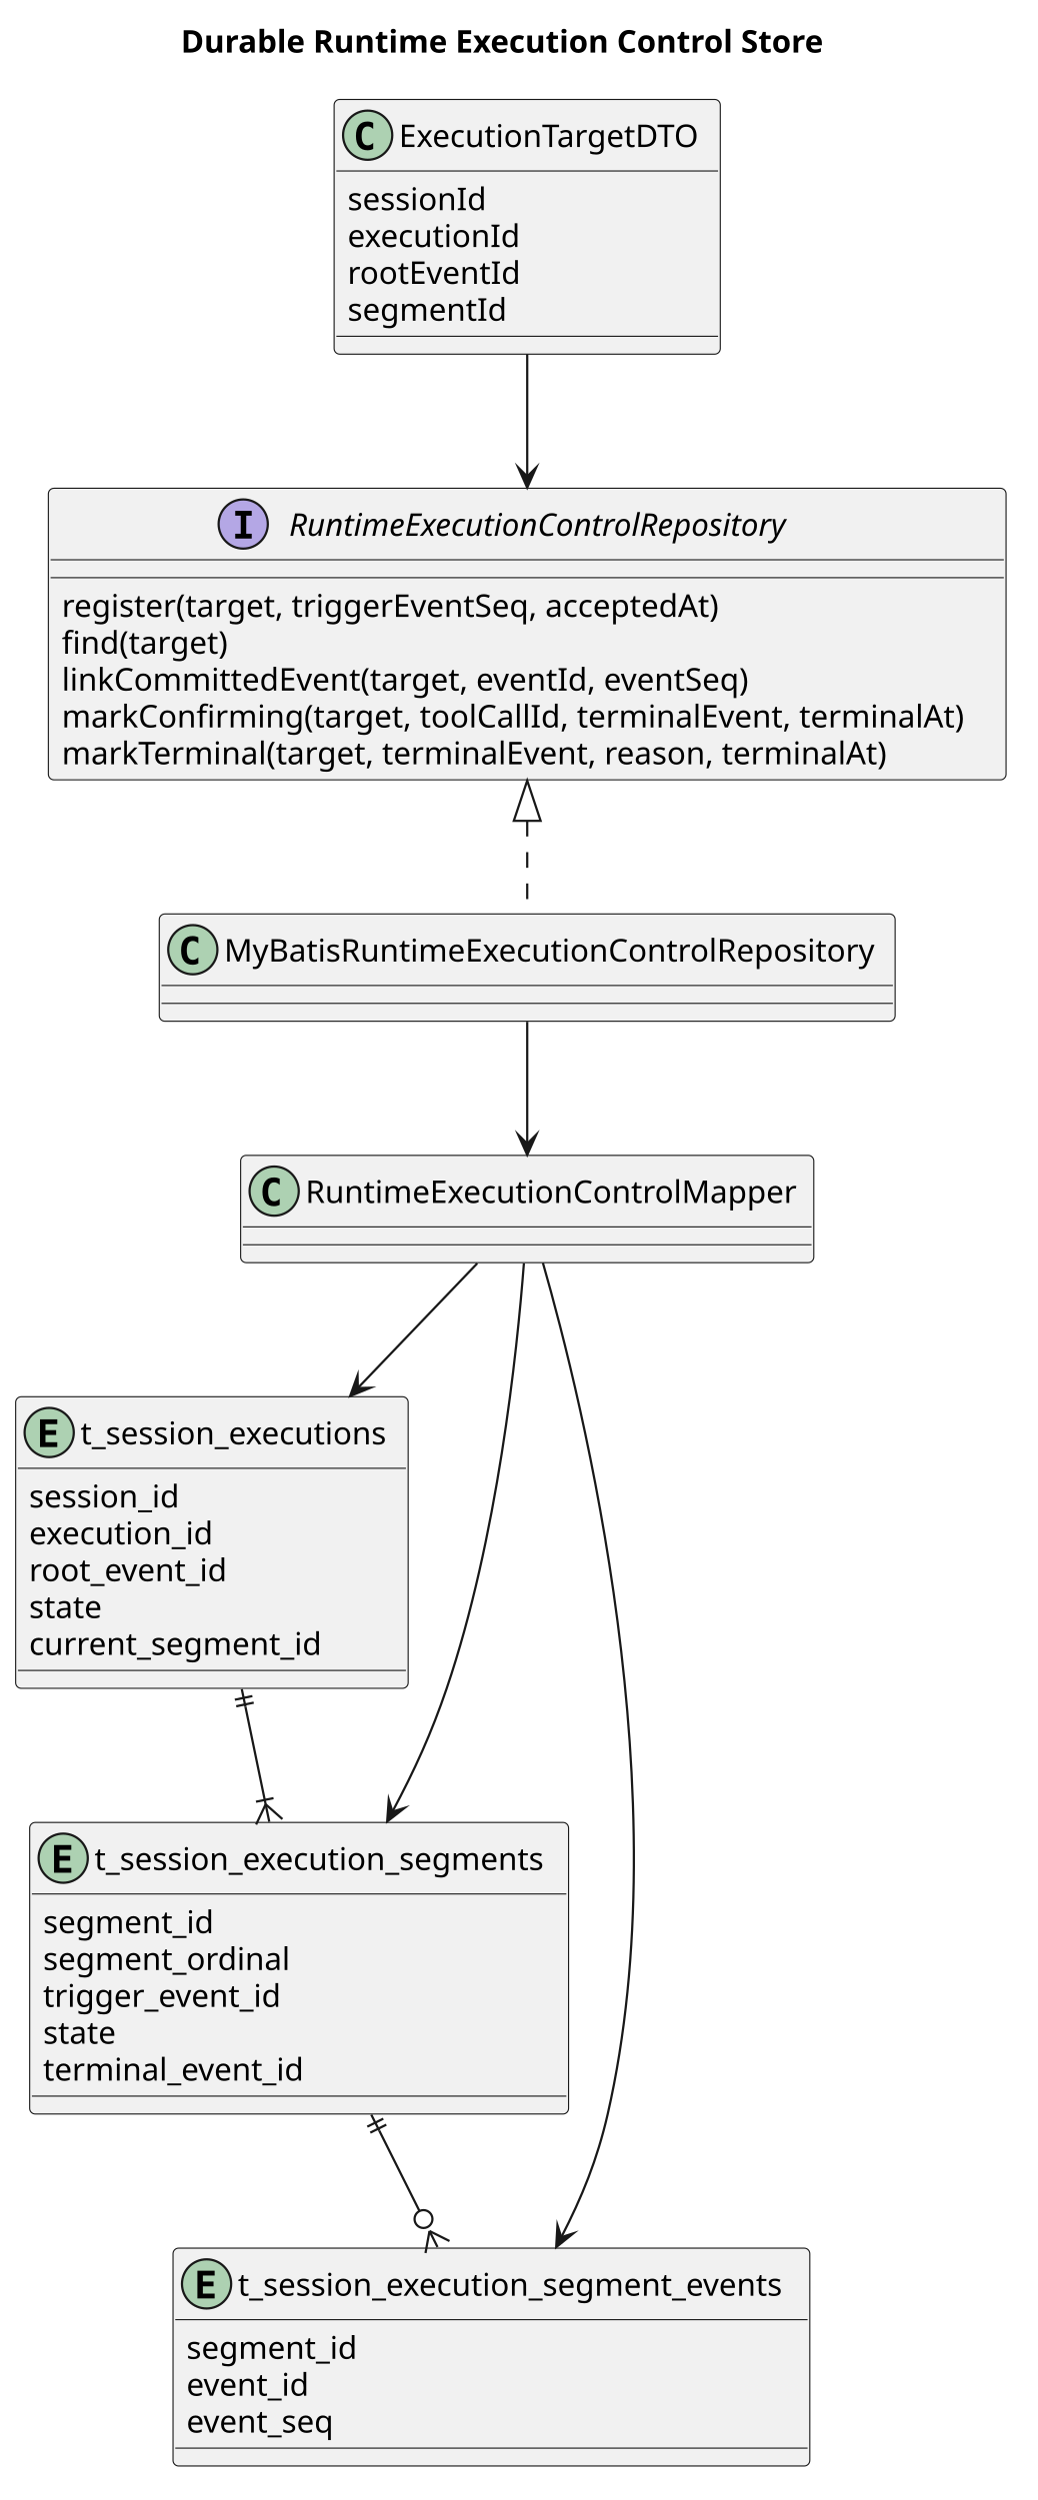
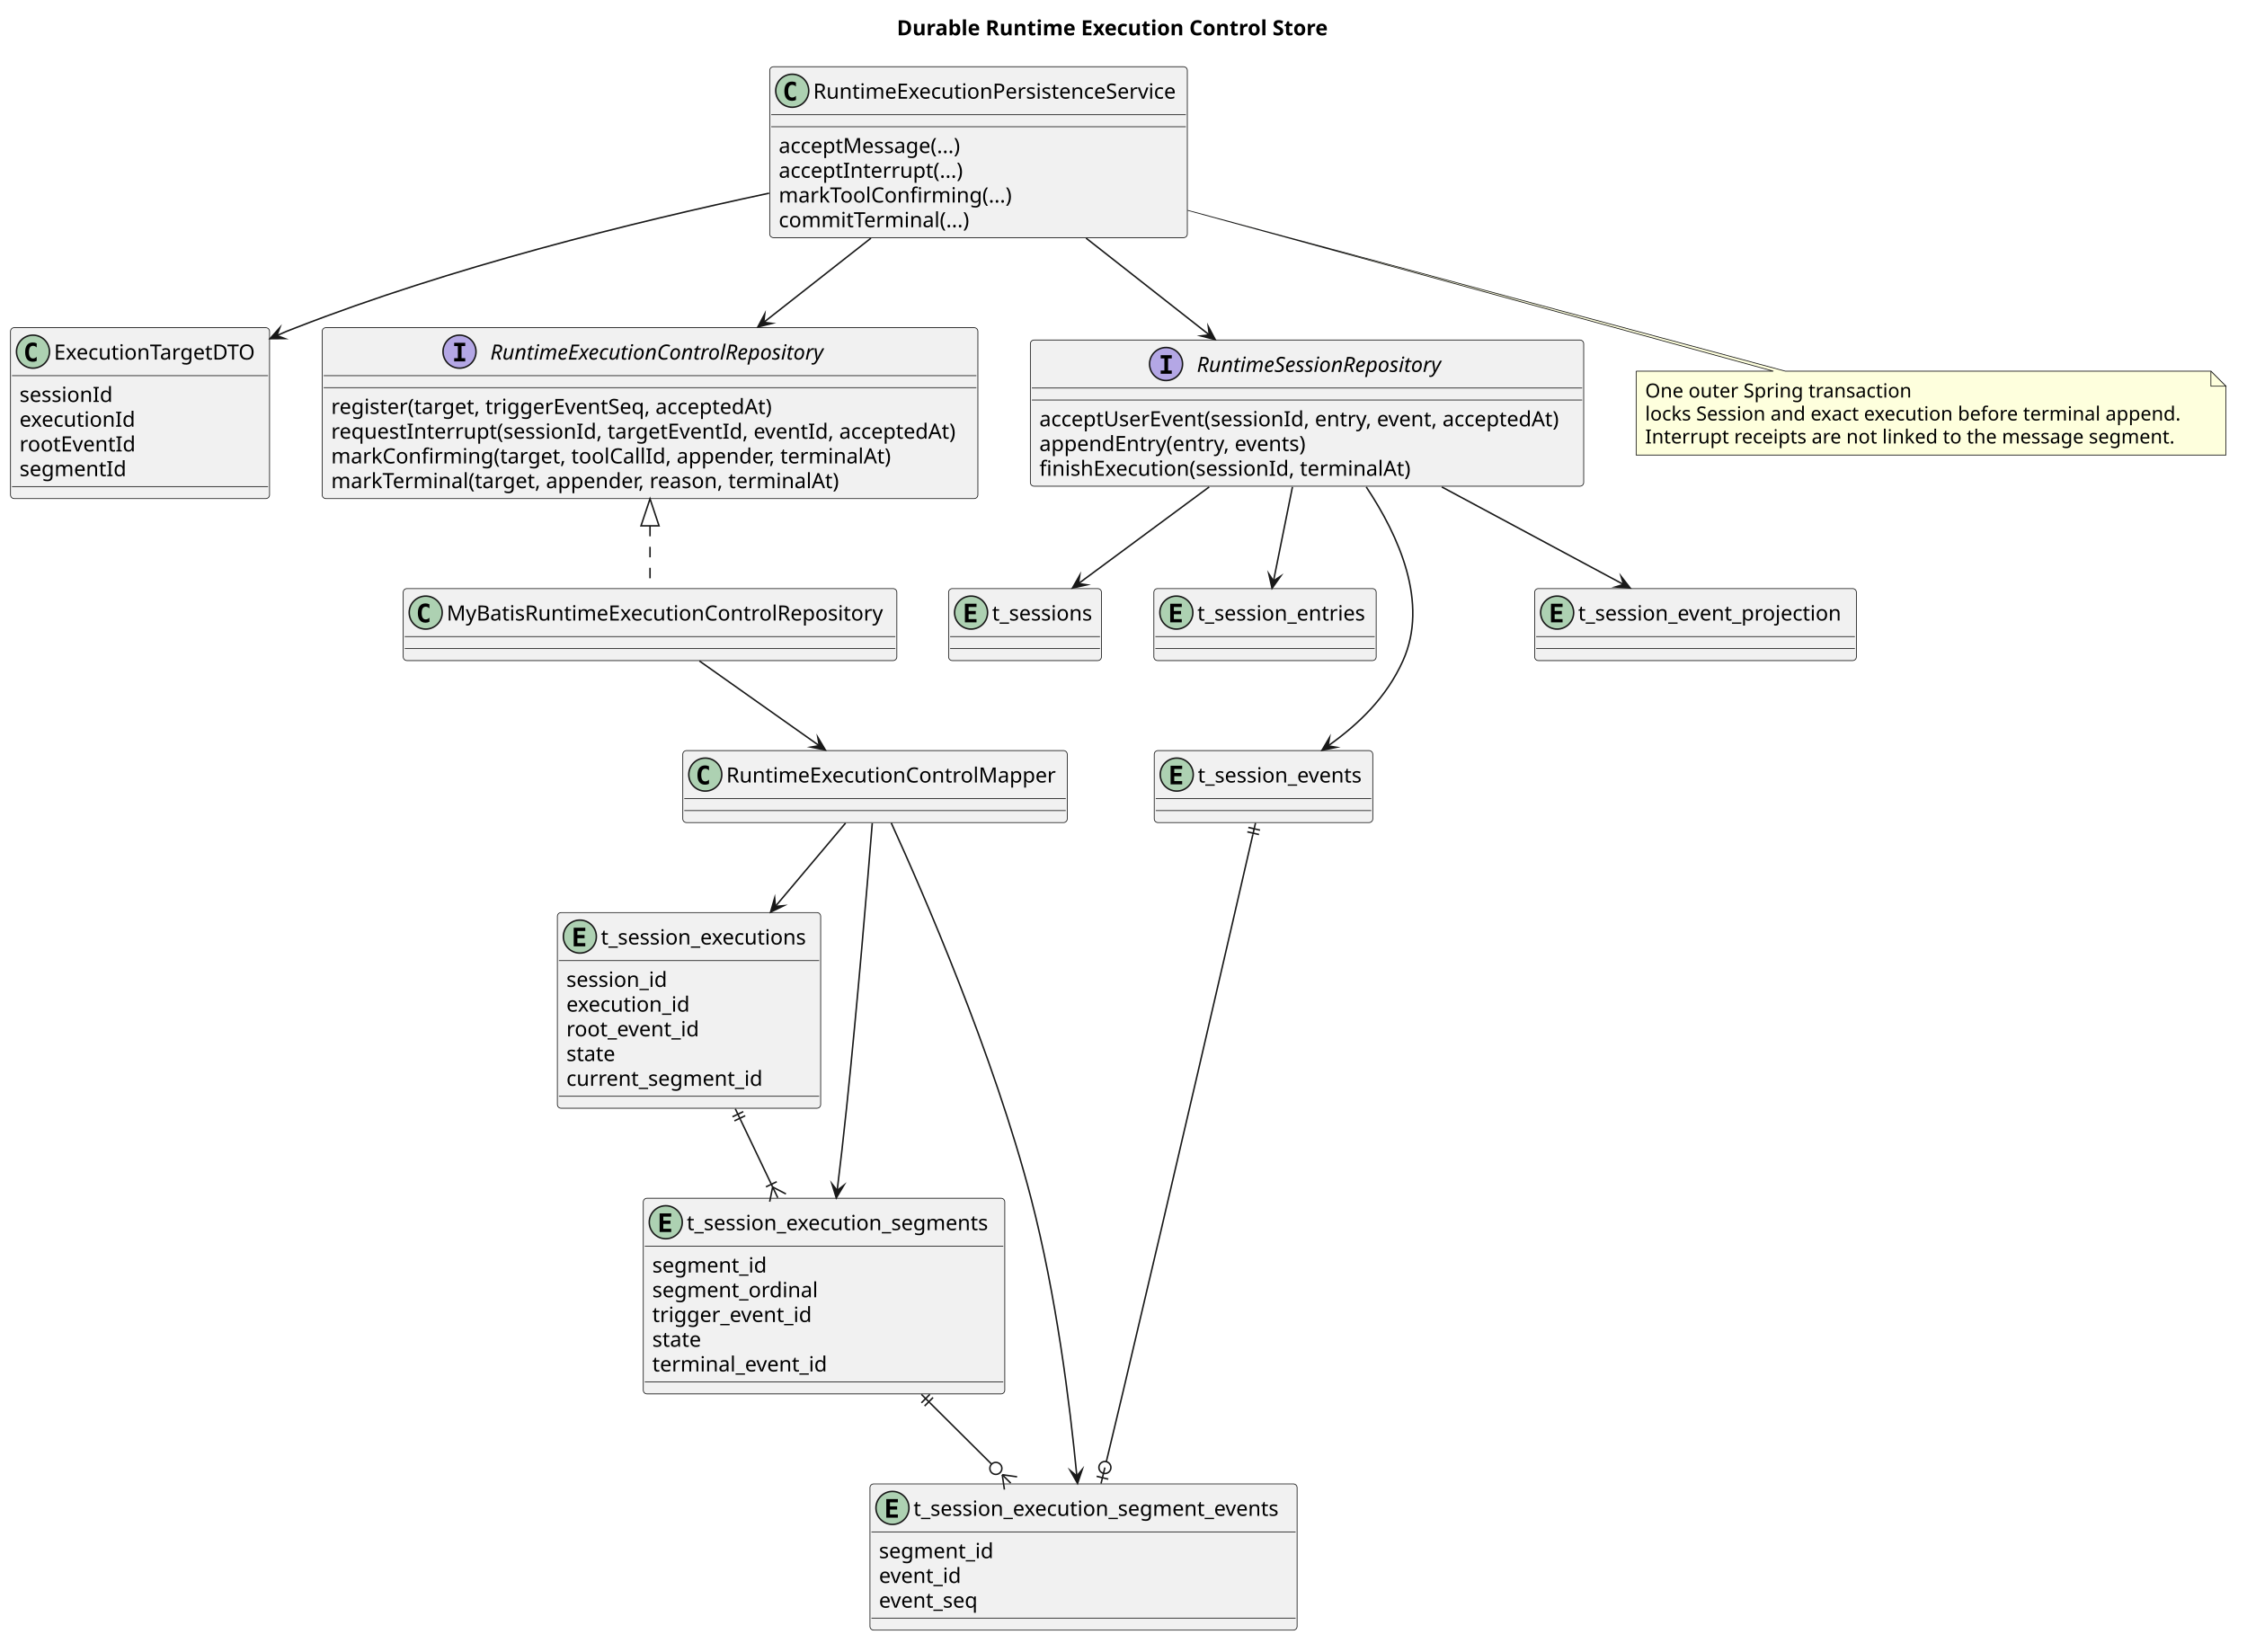
- <svg xmlns="http://www.w3.org/2000/svg" contentStyleType="text/css" data-diagram-type="CLASS" height="1118px" preserveAspectRatio="none" style="width:464px;height:1118px;background:#FFFFFF;" version="1.1" viewBox="0 0 464 1118" width="464px" zoomAndPan="magnify">
+ <svg xmlns="http://www.w3.org/2000/svg" contentStyleType="text/css" data-diagram-type="CLASS" height="1101px" preserveAspectRatio="none" style="width:1498px;height:1101px;background:#FFFFFF;" version="1.1" viewBox="0 0 1498 1101" width="1498px" zoomAndPan="magnify">
  <defs />
  <g>
    <g class="title" data-source-line="1">
-       <text fill="#000000" font-family="sans-serif" font-size="14" font-weight="700" lengthAdjust="spacing" textLength="296.147" x="80.882" y="23.535">Durable Runtime Execution Control Store</text>
-     </g>
-     <g class="entity" data-qualified-name="ExecutionTargetDTO" data-source-line="16" id="ent0001">
-       <rect fill="#F1F1F1" height="113.953" rx="2.5" ry="2.5" style="stroke:#181818;stroke-width:0.5;" width="172.697" x="149.42" y="44.488" />
-       <ellipse cx="164.42" cy="60.488" fill="#ADD1B2" rx="11" ry="11" style="stroke:#181818;stroke-width:1;" />
-       <path d="M166.893,66.631 Q166.312,66.93 165.673,67.08 Q165.034,67.229 164.328,67.229 Q161.821,67.229 160.501,65.577 Q159.182,63.925 159.182,60.804 Q159.182,57.675 160.501,56.023 Q161.821,54.371 164.328,54.371 Q165.034,54.371 165.681,54.52 Q166.329,54.67 166.893,54.969 L166.893,57.691 Q166.262,57.11 165.669,56.841 Q165.075,56.571 164.444,56.571 Q163.1,56.571 162.415,57.638 Q161.73,58.704 161.73,60.804 Q161.73,62.896 162.415,63.963 Q163.1,65.029 164.444,65.029 Q165.075,65.029 165.669,64.76 Q166.262,64.49 166.893,63.909 Z " fill="#000000" />
-       <text fill="#000000" font-family="sans-serif" font-size="14" lengthAdjust="spacing" textLength="140.697" x="178.42" y="65.779">ExecutionTargetDTO</text>
-       <line style="stroke:#181818;stroke-width:0.5;" x1="150.42" x2="321.117" y1="76.488" y2="76.488" />
-       <text fill="#000000" font-family="sans-serif" font-size="14" lengthAdjust="spacing" textLength="63.39" x="155.42" y="94.023">sessionId</text>
-       <text fill="#000000" font-family="sans-serif" font-size="14" lengthAdjust="spacing" textLength="79.461" x="155.42" y="110.512">executionId</text>
-       <text fill="#000000" font-family="sans-serif" font-size="14" lengthAdjust="spacing" textLength="77.567" x="155.42" y="127">rootEventId</text>
-       <text fill="#000000" font-family="sans-serif" font-size="14" lengthAdjust="spacing" textLength="71.306" x="155.42" y="143.488">segmentId</text>
-       <line style="stroke:#181818;stroke-width:0.5;" x1="150.42" x2="321.117" y1="150.441" y2="150.441" />
-     </g>
-     <g class="entity" data-qualified-name="RuntimeExecutionControlRepository" data-source-line="23" id="ent0002">
-       <rect fill="#F1F1F1" height="130.441" rx="2.5" ry="2.5" style="stroke:#181818;stroke-width:0.5;" width="428.281" x="21.63" y="218.438" />
-       <ellipse cx="108.771" cy="234.438" fill="#B4A7E5" rx="11" ry="11" style="stroke:#181818;stroke-width:1;" />
-       <path d="M105.199,230.703 L105.199,228.545 L112.578,228.545 L112.578,230.703 L110.113,230.703 L110.113,238.78 L112.578,238.78 L112.578,240.938 L105.199,240.938 L105.199,238.78 L107.664,238.78 L107.664,230.703 Z " fill="#000000" />
-       <text fill="#000000" font-family="sans-serif" font-size="14" font-style="italic" lengthAdjust="spacing" textLength="245.499" x="129.271" y="239.729">RuntimeExecutionControlRepository</text>
-       <line style="stroke:#181818;stroke-width:0.5;" x1="22.63" x2="448.911" y1="250.438" y2="250.438" />
-       <line style="stroke:#181818;stroke-width:0.5;" x1="22.63" x2="448.911" y1="258.438" y2="258.438" />
-       <text fill="#000000" font-family="sans-serif" font-size="14" lengthAdjust="spacing" textLength="301.629" x="27.63" y="275.973">register(target, triggerEventSeq, acceptedAt)</text>
-       <text fill="#000000" font-family="sans-serif" font-size="14" lengthAdjust="spacing" textLength="76.262" x="27.63" y="292.462">find(target)</text>
-       <text fill="#000000" font-family="sans-serif" font-size="14" lengthAdjust="spacing" textLength="314.904" x="27.63" y="308.95">linkCommittedEvent(target, eventId, eventSeq)</text>
-       <text fill="#000000" font-family="sans-serif" font-size="14" lengthAdjust="spacing" textLength="416.281" x="27.63" y="325.438">markConfirming(target, toolCallId, terminalEvent, terminalAt)</text>
-       <text fill="#000000" font-family="sans-serif" font-size="14" lengthAdjust="spacing" textLength="380.659" x="27.63" y="341.927">markTerminal(target, terminalEvent, reason, terminalAt)</text>
-     </g>
-     <g class="entity" data-qualified-name="MyBatisRuntimeExecutionControlRepository" data-source-line="31" id="ent0003">
-       <rect fill="#F1F1F1" height="48" rx="2.5" ry="2.5" style="stroke:#181818;stroke-width:0.5;" width="329.076" x="71.23" y="408.878" />
-       <ellipse cx="86.23" cy="424.878" fill="#ADD1B2" rx="11" ry="11" style="stroke:#181818;stroke-width:1;" />
-       <path d="M88.703,431.021 Q88.122,431.32 87.483,431.47 Q86.844,431.619 86.138,431.619 Q83.631,431.619 82.311,429.967 Q80.992,428.315 80.992,425.194 Q80.992,422.065 82.311,420.413 Q83.631,418.761 86.138,418.761 Q86.844,418.761 87.491,418.911 Q88.139,419.06 88.703,419.359 L88.703,422.081 Q88.072,421.5 87.479,421.231 Q86.885,420.961 86.254,420.961 Q84.91,420.961 84.225,422.027 Q83.54,423.094 83.54,425.194 Q83.54,427.286 84.225,428.353 Q84.91,429.419 86.254,429.419 Q86.885,429.419 87.479,429.149 Q88.072,428.88 88.703,428.299 Z " fill="#000000" />
-       <text fill="#000000" font-family="sans-serif" font-size="14" lengthAdjust="spacing" textLength="297.076" x="100.23" y="430.169">MyBatisRuntimeExecutionControlRepository</text>
-       <line style="stroke:#181818;stroke-width:0.5;" x1="72.23" x2="399.306" y1="440.878" y2="440.878" />
-       <line style="stroke:#181818;stroke-width:0.5;" x1="72.23" x2="399.306" y1="448.878" y2="448.878" />
-     </g>
-     <g class="entity" data-qualified-name="RuntimeExecutionControlMapper" data-source-line="32" id="ent0004">
-       <rect fill="#F1F1F1" height="48" rx="2.5" ry="2.5" style="stroke:#181818;stroke-width:0.5;" width="256.315" x="107.61" y="516.878" />
-       <ellipse cx="122.61" cy="532.878" fill="#ADD1B2" rx="11" ry="11" style="stroke:#181818;stroke-width:1;" />
-       <path d="M125.083,539.021 Q124.502,539.32 123.863,539.47 Q123.224,539.619 122.518,539.619 Q120.011,539.619 118.692,537.967 Q117.372,536.315 117.372,533.194 Q117.372,530.065 118.692,528.413 Q120.011,526.761 122.518,526.761 Q123.224,526.761 123.871,526.91 Q124.519,527.06 125.083,527.359 L125.083,530.081 Q124.452,529.5 123.859,529.231 Q123.265,528.961 122.634,528.961 Q121.29,528.961 120.605,530.028 Q119.92,531.094 119.92,533.194 Q119.92,535.286 120.605,536.353 Q121.29,537.419 122.634,537.419 Q123.265,537.419 123.859,537.149 Q124.452,536.88 125.083,536.299 Z " fill="#000000" />
-       <text fill="#000000" font-family="sans-serif" font-size="14" lengthAdjust="spacing" textLength="224.315" x="136.61" y="538.169">RuntimeExecutionControlMapper</text>
-       <line style="stroke:#181818;stroke-width:0.5;" x1="108.61" x2="362.925" y1="548.878" y2="548.878" />
-       <line style="stroke:#181818;stroke-width:0.5;" x1="108.61" x2="362.925" y1="556.878" y2="556.878" />
-     </g>
-     <g class="entity" data-qualified-name="t_session_executions" data-source-line="34" id="ent0005">
-       <rect fill="#F1F1F1" height="130.441" rx="2.5" ry="2.5" style="stroke:#181818;stroke-width:0.5;" width="175.534" x="7" y="624.878" />
-       <ellipse cx="22" cy="640.878" fill="#ADD1B2" rx="11" ry="11" style="stroke:#181818;stroke-width:1;" />
-       <path d="M25.614,647.378 L17.895,647.378 L17.895,634.985 L25.614,634.985 L25.614,637.143 L20.343,637.143 L20.343,639.816 L25.116,639.816 L25.116,641.975 L20.343,641.975 L20.343,645.22 L25.614,645.22 Z " fill="#000000" />
-       <text fill="#000000" font-family="sans-serif" font-size="14" lengthAdjust="spacing" textLength="143.534" x="36" y="646.169">t_session_executions</text>
-       <line style="stroke:#181818;stroke-width:0.5;" x1="8" x2="181.534" y1="656.878" y2="656.878" />
-       <text fill="#000000" font-family="sans-serif" font-size="14" lengthAdjust="spacing" textLength="70.403" x="13" y="674.413">session_id</text>
-       <text fill="#000000" font-family="sans-serif" font-size="14" lengthAdjust="spacing" textLength="86.475" x="13" y="690.902">execution_id</text>
-       <text fill="#000000" font-family="sans-serif" font-size="14" lengthAdjust="spacing" textLength="91.793" x="13" y="707.39">root_event_id</text>
-       <text fill="#000000" font-family="sans-serif" font-size="14" lengthAdjust="spacing" textLength="33.141" x="13" y="723.878">state</text>
-       <text fill="#000000" font-family="sans-serif" font-size="14" lengthAdjust="spacing" textLength="134.36" x="13" y="740.367">current_segment_id</text>
-       <line style="stroke:#181818;stroke-width:0.5;" x1="8" x2="181.534" y1="747.32" y2="747.32" />
-     </g>
-     <g class="entity" data-qualified-name="t_session_execution_segments" data-source-line="42" id="ent0006">
-       <rect fill="#F1F1F1" height="130.441" rx="2.5" ry="2.5" style="stroke:#181818;stroke-width:0.5;" width="240.995" x="13.27" y="815.318" />
-       <ellipse cx="28.27" cy="831.318" fill="#ADD1B2" rx="11" ry="11" style="stroke:#181818;stroke-width:1;" />
-       <path d="M31.884,837.818 L24.165,837.818 L24.165,825.425 L31.884,825.425 L31.884,827.583 L26.613,827.583 L26.613,830.256 L31.386,830.256 L31.386,832.414 L26.613,832.414 L26.613,835.66 L31.884,835.66 Z " fill="#000000" />
-       <text fill="#000000" font-family="sans-serif" font-size="14" lengthAdjust="spacing" textLength="208.995" x="42.27" y="836.609">t_session_execution_segments</text>
-       <line style="stroke:#181818;stroke-width:0.5;" x1="14.27" x2="253.265" y1="847.318" y2="847.318" />
-       <text fill="#000000" font-family="sans-serif" font-size="14" lengthAdjust="spacing" textLength="78.319" x="19.27" y="864.853">segment_id</text>
-       <text fill="#000000" font-family="sans-serif" font-size="14" lengthAdjust="spacing" textLength="113.114" x="19.27" y="881.342">segment_ordinal</text>
-       <text fill="#000000" font-family="sans-serif" font-size="14" lengthAdjust="spacing" textLength="109.628" x="19.27" y="897.83">trigger_event_id</text>
-       <text fill="#000000" font-family="sans-serif" font-size="14" lengthAdjust="spacing" textLength="33.141" x="19.27" y="914.318">state</text>
-       <text fill="#000000" font-family="sans-serif" font-size="14" lengthAdjust="spacing" textLength="119.978" x="19.27" y="930.807">terminal_event_id</text>
-       <line style="stroke:#181818;stroke-width:0.5;" x1="14.27" x2="253.265" y1="937.76" y2="937.76" />
-     </g>
-     <g class="entity" data-qualified-name="t_session_execution_segment_events" data-source-line="50" id="ent0007">
-       <rect fill="#F1F1F1" height="97.465" rx="2.5" ry="2.5" style="stroke:#181818;stroke-width:0.5;" width="284.766" x="77.38" y="1005.768" />
-       <ellipse cx="92.38" cy="1021.768" fill="#ADD1B2" rx="11" ry="11" style="stroke:#181818;stroke-width:1;" />
-       <path d="M95.994,1028.268 L88.275,1028.268 L88.275,1015.875 L95.994,1015.875 L95.994,1018.033 L90.723,1018.033 L90.723,1020.706 L95.496,1020.706 L95.496,1022.865 L90.723,1022.865 L90.723,1026.11 L95.994,1026.11 Z " fill="#000000" />
-       <text fill="#000000" font-family="sans-serif" font-size="14" lengthAdjust="spacing" textLength="252.766" x="106.38" y="1027.059">t_session_execution_segment_events</text>
-       <line style="stroke:#181818;stroke-width:0.5;" x1="78.38" x2="361.146" y1="1037.768" y2="1037.768" />
-       <text fill="#000000" font-family="sans-serif" font-size="14" lengthAdjust="spacing" textLength="78.319" x="83.38" y="1055.303">segment_id</text>
-       <text fill="#000000" font-family="sans-serif" font-size="14" lengthAdjust="spacing" textLength="56.629" x="83.38" y="1071.792">event_id</text>
-       <text fill="#000000" font-family="sans-serif" font-size="14" lengthAdjust="spacing" textLength="67.519" x="83.38" y="1088.28">event_seq</text>
-       <line style="stroke:#181818;stroke-width:0.5;" x1="78.38" x2="361.146" y1="1095.233" y2="1095.233" />
-     </g>
-     <g class="link" data-entity-1="ent0001" data-entity-2="ent0002" data-link-type="dependency" data-source-line="56" id="lnk8">
-       <path codeLine="56" d="M235.77,158.488 C235.77,177.398 235.77,193.648 235.77,213.158" fill="none" id="ExecutionTargetDTO-to-RuntimeExecutionControlRepository" style="stroke:#181818;stroke-width:1;" />
-       <polygon fill="#181818" points="235.77,218.158,239.77,209.158,235.77,213.158,231.77,209.158,235.77,218.158" style="stroke:#181818;stroke-width:1;stroke-linejoin:miter;stroke-miterlimit:10;" />
-     </g>
-     <g class="link" data-entity-1="ent0002" data-entity-2="ent0003" data-link-type="extension" data-source-line="57" id="lnk9">
-       <path codeLine="57" d="M235.77,367.228 C235.77,388.398 235.77,392.578 235.77,408.628" fill="none" id="RuntimeExecutionControlRepository-backto-MyBatisRuntimeExecutionControlRepository" style="stroke:#181818;stroke-width:1;stroke-dasharray:7,7;" />
-       <polygon fill="none" points="235.77,349.228,229.77,367.228,241.77,367.228,235.77,349.228" style="stroke:#181818;stroke-width:1;stroke-linejoin:miter;stroke-miterlimit:10;" />
-     </g>
-     <g class="link" data-entity-1="ent0003" data-entity-2="ent0004" data-link-type="dependency" data-source-line="58" id="lnk10">
-       <path codeLine="58" d="M235.77,457.138 C235.77,474.818 235.77,494.008 235.77,511.668" fill="none" id="MyBatisRuntimeExecutionControlRepository-to-RuntimeExecutionControlMapper" style="stroke:#181818;stroke-width:1;" />
-       <polygon fill="#181818" points="235.77,516.668,239.77,507.668,235.77,511.668,231.77,507.668,235.77,516.668" style="stroke:#181818;stroke-width:1;stroke-linejoin:miter;stroke-miterlimit:10;" />
-     </g>
-     <g class="link" data-entity-1="ent0004" data-entity-2="ent0005" data-link-type="dependency" data-source-line="59" id="lnk11">
-       <path codeLine="59" d="M213.43,565.208 C198.05,581.258 180.278,599.817 160.028,620.967" fill="none" id="RuntimeExecutionControlMapper-to-t_session_executions" style="stroke:#181818;stroke-width:1;" />
-       <polygon fill="#181818" points="156.57,624.578,165.683,620.844,160.028,620.967,159.905,615.311,156.57,624.578" style="stroke:#181818;stroke-width:1;stroke-linejoin:miter;stroke-miterlimit:10;" />
-     </g>
-     <g class="link" data-entity-1="ent0004" data-entity-2="ent0006" data-link-type="dependency" data-source-line="60" id="lnk12">
-       <path codeLine="60" d="M234.29,565.218 C231.22,605.118 222.45,688.608 199.77,755.318 C192.93,775.438 185.464,791.817 175.494,810.497" fill="none" id="RuntimeExecutionControlMapper-to-t_session_execution_segments" style="stroke:#181818;stroke-width:1;" />
-       <polygon fill="#181818" points="173.14,814.908,180.907,808.852,175.494,810.497,173.849,805.085,173.14,814.908" style="stroke:#181818;stroke-width:1;stroke-linejoin:miter;stroke-miterlimit:10;" />
-     </g>
-     <g class="link" data-entity-1="ent0004" data-entity-2="ent0007" data-link-type="dependency" data-source-line="61" id="lnk13">
-       <path codeLine="61" d="M242.79,564.998 C260.67,627.318 304.26,803.708 271.77,945.768 C267.09,966.208 260.298,982.853 251.018,1000.883" fill="none" id="RuntimeExecutionControlMapper-to-t_session_execution_segment_events" style="stroke:#181818;stroke-width:1;" />
-       <polygon fill="#181818" points="248.73,1005.328,256.405,999.157,251.018,1000.883,249.292,995.495,248.73,1005.328" style="stroke:#181818;stroke-width:1;stroke-linejoin:miter;stroke-miterlimit:10;" />
-     </g>
-     <g class="link" data-entity-1="ent0005" data-entity-2="ent0006" data-link-type="crowfoot" data-source-line="62" id="lnk14">
-       <path codeLine="62" d="M109.751,763.522 C113.722,782.702 114.828,788.034 118.798,807.205" fill="none" id="t_session_executions-t_session_execution_segments" style="stroke:#181818;stroke-width:1;" />
-       <line style="stroke:#181818;stroke-width:1;" x1="105.024" x2="112.858" y1="760.416" y2="758.794" />
-       <line style="stroke:#181818;stroke-width:1;" x1="105.632" x2="113.466" y1="763.354" y2="761.732" />
-       <line style="stroke:#181818;stroke-width:1;" x1="109.751" x2="108.13" y1="763.522" y2="755.688" />
-       <line style="stroke:#181818;stroke-width:1;" x1="118.798" x2="126.295" y1="807.205" y2="813.822" />
-       <line style="stroke:#181818;stroke-width:1;" x1="118.798" x2="114.545" y1="807.205" y2="816.255" />
-       <line style="stroke:#181818;stroke-width:1;" x1="118.798" x2="120.42" y1="807.205" y2="815.038" />
-       <line style="stroke:#181818;stroke-width:1;" x1="122.309" x2="114.475" y1="804.435" y2="806.057" />
-     </g>
-     <g class="link" data-entity-1="ent0006" data-entity-2="ent0007" data-link-type="crowfoot" data-source-line="63" id="lnk15">
-       <path codeLine="63" d="M169.616,953.214 C179.426,972.844 178.42,970.819 187.6,989.179" fill="none" id="t_session_execution_segments-t_session_execution_segment_events" style="stroke:#181818;stroke-width:1;" />
-       <line style="stroke:#181818;stroke-width:1;" x1="164.25" x2="171.406" y1="951.424" y2="947.848" />
-       <line style="stroke:#181818;stroke-width:1;" x1="165.591" x2="172.747" y1="954.108" y2="950.532" />
-       <line style="stroke:#181818;stroke-width:1;" x1="169.616" x2="166.04" y1="953.214" y2="946.058" />
-       <line style="stroke:#181818;stroke-width:1;" x1="192.072" x2="201.017" y1="998.123" y2="1002.595" />
-       <line style="stroke:#181818;stroke-width:1;" x1="192.072" x2="190.283" y1="998.123" y2="1007.962" />
-       <line style="stroke:#181818;stroke-width:1;" x1="192.072" x2="195.65" y1="998.123" y2="1005.278" />
-       <ellipse cx="189.389" cy="992.756" fill="none" rx="4" ry="4" style="stroke:#181818;stroke-width:1;" />
+       <text fill="#000000" font-family="sans-serif" font-size="14" font-weight="700" lengthAdjust="spacing" textLength="296.147" x="597.89" y="23.535">Durable Runtime Execution Control Store</text>
+     </g>
+     <g class="entity" data-qualified-name="RuntimeExecutionPersistenceService" data-source-line="17" id="ent0001">
+       <rect fill="#F1F1F1" height="113.953" rx="2.5" ry="2.5" style="stroke:#181818;stroke-width:0.5;" width="278.401" x="513.15" y="44.488" />
+       <ellipse cx="528.15" cy="60.488" fill="#ADD1B2" rx="11" ry="11" style="stroke:#181818;stroke-width:1;" />
+       <path d="M530.623,66.631 Q530.042,66.93 529.403,67.08 Q528.764,67.229 528.058,67.229 Q525.551,67.229 524.231,65.577 Q522.912,63.925 522.912,60.804 Q522.912,57.675 524.231,56.023 Q525.551,54.371 528.058,54.371 Q528.764,54.371 529.411,54.52 Q530.059,54.67 530.623,54.969 L530.623,57.691 Q529.992,57.11 529.399,56.841 Q528.805,56.571 528.174,56.571 Q526.83,56.571 526.145,57.638 Q525.46,58.704 525.46,60.804 Q525.46,62.896 526.145,63.963 Q526.83,65.029 528.174,65.029 Q528.805,65.029 529.399,64.76 Q529.992,64.49 530.623,63.909 Z " fill="#000000" />
+       <text fill="#000000" font-family="sans-serif" font-size="14" lengthAdjust="spacing" textLength="246.401" x="542.15" y="65.779">RuntimeExecutionPersistenceService</text>
+       <line style="stroke:#181818;stroke-width:0.5;" x1="514.15" x2="790.551" y1="76.488" y2="76.488" />
+       <line style="stroke:#181818;stroke-width:0.5;" x1="514.15" x2="790.551" y1="84.488" y2="84.488" />
+       <text fill="#000000" font-family="sans-serif" font-size="14" lengthAdjust="spacing" textLength="124.708" x="519.15" y="102.023">acceptMessage(...)</text>
+       <text fill="#000000" font-family="sans-serif" font-size="14" lengthAdjust="spacing" textLength="126.267" x="519.15" y="118.512">acceptInterrupt(...)</text>
+       <text fill="#000000" font-family="sans-serif" font-size="14" lengthAdjust="spacing" textLength="163.639" x="519.15" y="135">markToolConfirming(...)</text>
+       <text fill="#000000" font-family="sans-serif" font-size="14" lengthAdjust="spacing" textLength="133.554" x="519.15" y="151.488">commitTerminal(...)</text>
+     </g>
+     <g class="entity" data-qualified-name="ExecutionTargetDTO" data-source-line="24" id="ent0002">
+       <rect fill="#F1F1F1" height="113.953" rx="2.5" ry="2.5" style="stroke:#181818;stroke-width:0.5;" width="172.697" x="7" y="218.438" />
+       <ellipse cx="22" cy="234.438" fill="#ADD1B2" rx="11" ry="11" style="stroke:#181818;stroke-width:1;" />
+       <path d="M24.473,240.581 Q23.892,240.88 23.253,241.03 Q22.614,241.179 21.908,241.179 Q19.401,241.179 18.081,239.527 Q16.762,237.875 16.762,234.754 Q16.762,231.625 18.081,229.973 Q19.401,228.321 21.908,228.321 Q22.614,228.321 23.261,228.47 Q23.909,228.62 24.473,228.919 L24.473,231.641 Q23.842,231.06 23.249,230.791 Q22.655,230.521 22.024,230.521 Q20.68,230.521 19.995,231.588 Q19.31,232.654 19.31,234.754 Q19.31,236.846 19.995,237.913 Q20.68,238.979 22.024,238.979 Q22.655,238.979 23.249,238.709 Q23.842,238.44 24.473,237.859 Z " fill="#000000" />
+       <text fill="#000000" font-family="sans-serif" font-size="14" lengthAdjust="spacing" textLength="140.697" x="36" y="239.729">ExecutionTargetDTO</text>
+       <line style="stroke:#181818;stroke-width:0.5;" x1="8" x2="178.697" y1="250.438" y2="250.438" />
+       <text fill="#000000" font-family="sans-serif" font-size="14" lengthAdjust="spacing" textLength="63.39" x="13" y="267.973">sessionId</text>
+       <text fill="#000000" font-family="sans-serif" font-size="14" lengthAdjust="spacing" textLength="79.461" x="13" y="284.462">executionId</text>
+       <text fill="#000000" font-family="sans-serif" font-size="14" lengthAdjust="spacing" textLength="77.567" x="13" y="300.95">rootEventId</text>
+       <text fill="#000000" font-family="sans-serif" font-size="14" lengthAdjust="spacing" textLength="71.306" x="13" y="317.438">segmentId</text>
+       <line style="stroke:#181818;stroke-width:0.5;" x1="8" x2="178.697" y1="324.391" y2="324.391" />
+     </g>
+     <g class="entity" data-qualified-name="RuntimeExecutionControlRepository" data-source-line="31" id="ent0003">
+       <rect fill="#F1F1F1" height="113.953" rx="2.5" ry="2.5" style="stroke:#181818;stroke-width:0.5;" width="437.134" x="214.78" y="218.438" />
+       <ellipse cx="306.347" cy="234.438" fill="#B4A7E5" rx="11" ry="11" style="stroke:#181818;stroke-width:1;" />
+       <path d="M302.775,230.703 L302.775,228.545 L310.154,228.545 L310.154,230.703 L307.689,230.703 L307.689,238.78 L310.154,238.78 L310.154,240.938 L302.775,240.938 L302.775,238.78 L305.24,238.78 L305.24,230.703 Z " fill="#000000" />
+       <text fill="#000000" font-family="sans-serif" font-size="14" font-style="italic" lengthAdjust="spacing" textLength="245.499" x="326.847" y="239.729">RuntimeExecutionControlRepository</text>
+       <line style="stroke:#181818;stroke-width:0.5;" x1="215.78" x2="650.914" y1="250.438" y2="250.438" />
+       <line style="stroke:#181818;stroke-width:0.5;" x1="215.78" x2="650.914" y1="258.438" y2="258.438" />
+       <text fill="#000000" font-family="sans-serif" font-size="14" lengthAdjust="spacing" textLength="301.629" x="220.78" y="275.973">register(target, triggerEventSeq, acceptedAt)</text>
+       <text fill="#000000" font-family="sans-serif" font-size="14" lengthAdjust="spacing" textLength="425.134" x="220.78" y="292.462">requestInterrupt(sessionId, targetEventId, eventId, acceptedAt)</text>
+       <text fill="#000000" font-family="sans-serif" font-size="14" lengthAdjust="spacing" textLength="387.557" x="220.78" y="308.95">markConfirming(target, toolCallId, appender, terminalAt)</text>
+       <text fill="#000000" font-family="sans-serif" font-size="14" lengthAdjust="spacing" textLength="351.935" x="220.78" y="325.438">markTerminal(target, appender, reason, terminalAt)</text>
+     </g>
+     <g class="entity" data-qualified-name="RuntimeSessionRepository" data-source-line="38" id="ent0004">
+       <rect fill="#F1F1F1" height="97.465" rx="2.5" ry="2.5" style="stroke:#181818;stroke-width:0.5;" width="368.884" x="686.91" y="226.678" />
+       <ellipse cx="777.373" cy="242.678" fill="#B4A7E5" rx="11" ry="11" style="stroke:#181818;stroke-width:1;" />
+       <path d="M773.801,238.943 L773.801,236.785 L781.181,236.785 L781.181,238.943 L778.715,238.943 L778.715,247.02 L781.181,247.02 L781.181,249.178 L773.801,249.178 L773.801,247.02 L776.266,247.02 L776.266,238.943 Z " fill="#000000" />
+       <text fill="#000000" font-family="sans-serif" font-size="14" font-style="italic" lengthAdjust="spacing" textLength="179.457" x="797.873" y="247.969">RuntimeSessionRepository</text>
+       <line style="stroke:#181818;stroke-width:0.5;" x1="687.91" x2="1054.794" y1="258.678" y2="258.678" />
+       <line style="stroke:#181818;stroke-width:0.5;" x1="687.91" x2="1054.794" y1="266.678" y2="266.678" />
+       <text fill="#000000" font-family="sans-serif" font-size="14" lengthAdjust="spacing" textLength="356.884" x="692.91" y="284.213">acceptUserEvent(sessionId, entry, event, acceptedAt)</text>
+       <text fill="#000000" font-family="sans-serif" font-size="14" lengthAdjust="spacing" textLength="181.85" x="692.91" y="300.702">appendEntry(entry, events)</text>
+       <text fill="#000000" font-family="sans-serif" font-size="14" lengthAdjust="spacing" textLength="256.758" x="692.91" y="317.19">finishExecution(sessionId, terminalAt)</text>
+     </g>
+     <g class="entity" data-qualified-name="MyBatisRuntimeExecutionControlRepository" data-source-line="44" id="ent0005">
+       <rect fill="#F1F1F1" height="48" rx="2.5" ry="2.5" style="stroke:#181818;stroke-width:0.5;" width="329.076" x="268.81" y="392.388" />
+       <ellipse cx="283.81" cy="408.388" fill="#ADD1B2" rx="11" ry="11" style="stroke:#181818;stroke-width:1;" />
+       <path d="M286.283,414.531 Q285.702,414.83 285.063,414.98 Q284.424,415.129 283.718,415.129 Q281.211,415.129 279.892,413.477 Q278.572,411.825 278.572,408.704 Q278.572,405.575 279.892,403.923 Q281.211,402.271 283.718,402.271 Q284.424,402.271 285.071,402.421 Q285.719,402.57 286.283,402.869 L286.283,405.591 Q285.652,405.01 285.059,404.741 Q284.465,404.471 283.834,404.471 Q282.49,404.471 281.805,405.538 Q281.12,406.604 281.12,408.704 Q281.12,410.796 281.805,411.863 Q282.49,412.929 283.834,412.929 Q284.465,412.929 285.059,412.659 Q285.652,412.39 286.283,411.809 Z " fill="#000000" />
+       <text fill="#000000" font-family="sans-serif" font-size="14" lengthAdjust="spacing" textLength="297.076" x="297.81" y="413.679">MyBatisRuntimeExecutionControlRepository</text>
+       <line style="stroke:#181818;stroke-width:0.5;" x1="269.81" x2="596.886" y1="424.388" y2="424.388" />
+       <line style="stroke:#181818;stroke-width:0.5;" x1="269.81" x2="596.886" y1="432.388" y2="432.388" />
+     </g>
+     <g class="entity" data-qualified-name="RuntimeExecutionControlMapper" data-source-line="45" id="ent0006">
+       <rect fill="#F1F1F1" height="48" rx="2.5" ry="2.5" style="stroke:#181818;stroke-width:0.5;" width="256.315" x="455.19" y="500.388" />
+       <ellipse cx="470.19" cy="516.388" fill="#ADD1B2" rx="11" ry="11" style="stroke:#181818;stroke-width:1;" />
+       <path d="M472.663,522.531 Q472.082,522.83 471.443,522.98 Q470.804,523.129 470.098,523.129 Q467.591,523.129 466.272,521.477 Q464.952,519.825 464.952,516.704 Q464.952,513.575 466.272,511.923 Q467.591,510.271 470.098,510.271 Q470.804,510.271 471.451,510.421 Q472.099,510.57 472.663,510.869 L472.663,513.591 Q472.032,513.01 471.439,512.741 Q470.845,512.471 470.214,512.471 Q468.87,512.471 468.185,513.538 Q467.5,514.604 467.5,516.704 Q467.5,518.796 468.185,519.863 Q468.87,520.929 470.214,520.929 Q470.845,520.929 471.439,520.659 Q472.032,520.39 472.663,519.809 Z " fill="#000000" />
+       <text fill="#000000" font-family="sans-serif" font-size="14" lengthAdjust="spacing" textLength="224.315" x="484.19" y="521.679">RuntimeExecutionControlMapper</text>
+       <line style="stroke:#181818;stroke-width:0.5;" x1="456.19" x2="710.505" y1="532.388" y2="532.388" />
+       <line style="stroke:#181818;stroke-width:0.5;" x1="456.19" x2="710.505" y1="540.388" y2="540.388" />
+     </g>
+     <g class="entity" data-qualified-name="t_session_executions" data-source-line="47" id="ent0007">
+       <rect fill="#F1F1F1" height="130.441" rx="2.5" ry="2.5" style="stroke:#181818;stroke-width:0.5;" width="175.534" x="371.58" y="608.388" />
+       <ellipse cx="386.58" cy="624.388" fill="#ADD1B2" rx="11" ry="11" style="stroke:#181818;stroke-width:1;" />
+       <path d="M390.194,630.888 L382.474,630.888 L382.474,618.495 L390.194,618.495 L390.194,620.653 L384.923,620.653 L384.923,623.326 L389.696,623.326 L389.696,625.485 L384.923,625.485 L384.923,628.73 L390.194,628.73 Z " fill="#000000" />
+       <text fill="#000000" font-family="sans-serif" font-size="14" lengthAdjust="spacing" textLength="143.534" x="400.58" y="629.679">t_session_executions</text>
+       <line style="stroke:#181818;stroke-width:0.5;" x1="372.58" x2="546.114" y1="640.388" y2="640.388" />
+       <text fill="#000000" font-family="sans-serif" font-size="14" lengthAdjust="spacing" textLength="70.403" x="377.58" y="657.923">session_id</text>
+       <text fill="#000000" font-family="sans-serif" font-size="14" lengthAdjust="spacing" textLength="86.475" x="377.58" y="674.412">execution_id</text>
+       <text fill="#000000" font-family="sans-serif" font-size="14" lengthAdjust="spacing" textLength="91.793" x="377.58" y="690.9">root_event_id</text>
+       <text fill="#000000" font-family="sans-serif" font-size="14" lengthAdjust="spacing" textLength="33.141" x="377.58" y="707.388">state</text>
+       <text fill="#000000" font-family="sans-serif" font-size="14" lengthAdjust="spacing" textLength="134.36" x="377.58" y="723.877">current_segment_id</text>
+       <line style="stroke:#181818;stroke-width:0.5;" x1="372.58" x2="546.114" y1="730.83" y2="730.83" />
+     </g>
+     <g class="entity" data-qualified-name="t_session_execution_segments" data-source-line="55" id="ent0008">
+       <rect fill="#F1F1F1" height="130.441" rx="2.5" ry="2.5" style="stroke:#181818;stroke-width:0.5;" width="240.995" x="428.85" y="798.828" />
+       <ellipse cx="443.85" cy="814.828" fill="#ADD1B2" rx="11" ry="11" style="stroke:#181818;stroke-width:1;" />
+       <path d="M447.464,821.328 L439.745,821.328 L439.745,808.935 L447.464,808.935 L447.464,811.093 L442.193,811.093 L442.193,813.766 L446.966,813.766 L446.966,815.924 L442.193,815.924 L442.193,819.17 L447.464,819.17 Z " fill="#000000" />
+       <text fill="#000000" font-family="sans-serif" font-size="14" lengthAdjust="spacing" textLength="208.995" x="457.85" y="820.119">t_session_execution_segments</text>
+       <line style="stroke:#181818;stroke-width:0.5;" x1="429.85" x2="668.845" y1="830.828" y2="830.828" />
+       <text fill="#000000" font-family="sans-serif" font-size="14" lengthAdjust="spacing" textLength="78.319" x="434.85" y="848.363">segment_id</text>
+       <text fill="#000000" font-family="sans-serif" font-size="14" lengthAdjust="spacing" textLength="113.114" x="434.85" y="864.852">segment_ordinal</text>
+       <text fill="#000000" font-family="sans-serif" font-size="14" lengthAdjust="spacing" textLength="109.628" x="434.85" y="881.34">trigger_event_id</text>
+       <text fill="#000000" font-family="sans-serif" font-size="14" lengthAdjust="spacing" textLength="33.141" x="434.85" y="897.828">state</text>
+       <text fill="#000000" font-family="sans-serif" font-size="14" lengthAdjust="spacing" textLength="119.978" x="434.85" y="914.317">terminal_event_id</text>
+       <line style="stroke:#181818;stroke-width:0.5;" x1="429.85" x2="668.845" y1="921.27" y2="921.27" />
+     </g>
+     <g class="entity" data-qualified-name="t_session_execution_segment_events" data-source-line="63" id="ent0009">
+       <rect fill="#F1F1F1" height="97.465" rx="2.5" ry="2.5" style="stroke:#181818;stroke-width:0.5;" width="284.766" x="579.97" y="989.278" />
+       <ellipse cx="594.97" cy="1005.278" fill="#ADD1B2" rx="11" ry="11" style="stroke:#181818;stroke-width:1;" />
+       <path d="M598.584,1011.778 L590.865,1011.778 L590.865,999.385 L598.584,999.385 L598.584,1001.543 L593.313,1001.543 L593.313,1004.216 L598.086,1004.216 L598.086,1006.375 L593.313,1006.375 L593.313,1009.62 L598.584,1009.62 Z " fill="#000000" />
+       <text fill="#000000" font-family="sans-serif" font-size="14" lengthAdjust="spacing" textLength="252.766" x="608.97" y="1010.569">t_session_execution_segment_events</text>
+       <line style="stroke:#181818;stroke-width:0.5;" x1="580.97" x2="863.736" y1="1021.278" y2="1021.278" />
+       <text fill="#000000" font-family="sans-serif" font-size="14" lengthAdjust="spacing" textLength="78.319" x="585.97" y="1038.813">segment_id</text>
+       <text fill="#000000" font-family="sans-serif" font-size="14" lengthAdjust="spacing" textLength="56.629" x="585.97" y="1055.302">event_id</text>
+       <text fill="#000000" font-family="sans-serif" font-size="14" lengthAdjust="spacing" textLength="67.519" x="585.97" y="1071.79">event_seq</text>
+       <line style="stroke:#181818;stroke-width:0.5;" x1="580.97" x2="863.736" y1="1078.743" y2="1078.743" />
+     </g>
+     <g class="entity" data-qualified-name="t_sessions" data-source-line="69" id="ent0010">
+       <rect fill="#F1F1F1" height="48" rx="2.5" ry="2.5" style="stroke:#181818;stroke-width:0.5;" width="101.918" x="632.39" y="392.388" />
+       <ellipse cx="647.39" cy="408.388" fill="#ADD1B2" rx="11" ry="11" style="stroke:#181818;stroke-width:1;" />
+       <path d="M651.004,414.888 L643.284,414.888 L643.284,402.495 L651.004,402.495 L651.004,404.653 L645.733,404.653 L645.733,407.326 L650.506,407.326 L650.506,409.485 L645.733,409.485 L645.733,412.73 L651.004,412.73 Z " fill="#000000" />
+       <text fill="#000000" font-family="sans-serif" font-size="14" lengthAdjust="spacing" textLength="69.918" x="661.39" y="413.679">t_sessions</text>
+       <line style="stroke:#181818;stroke-width:0.5;" x1="633.39" x2="733.308" y1="424.388" y2="424.388" />
+       <line style="stroke:#181818;stroke-width:0.5;" x1="633.39" x2="733.308" y1="432.388" y2="432.388" />
+     </g>
+     <g class="entity" data-qualified-name="t_session_entries" data-source-line="70" id="ent0011">
+       <rect fill="#F1F1F1" height="48" rx="2.5" ry="2.5" style="stroke:#181818;stroke-width:0.5;" width="148.218" x="769.24" y="392.388" />
+       <ellipse cx="784.24" cy="408.388" fill="#ADD1B2" rx="11" ry="11" style="stroke:#181818;stroke-width:1;" />
+       <path d="M787.854,414.888 L780.135,414.888 L780.135,402.495 L787.854,402.495 L787.854,404.653 L782.583,404.653 L782.583,407.326 L787.356,407.326 L787.356,409.485 L782.583,409.485 L782.583,412.73 L787.854,412.73 Z " fill="#000000" />
+       <text fill="#000000" font-family="sans-serif" font-size="14" lengthAdjust="spacing" textLength="116.218" x="798.24" y="413.679">t_session_entries</text>
+       <line style="stroke:#181818;stroke-width:0.5;" x1="770.24" x2="916.458" y1="424.388" y2="424.388" />
+       <line style="stroke:#181818;stroke-width:0.5;" x1="770.24" x2="916.458" y1="432.388" y2="432.388" />
+     </g>
+     <g class="entity" data-qualified-name="t_session_events" data-source-line="71" id="ent0012">
+       <rect fill="#F1F1F1" height="48" rx="2.5" ry="2.5" style="stroke:#181818;stroke-width:0.5;" width="145.689" x="769.5" y="500.388" />
+       <ellipse cx="784.5" cy="516.388" fill="#ADD1B2" rx="11" ry="11" style="stroke:#181818;stroke-width:1;" />
+       <path d="M788.114,522.888 L780.394,522.888 L780.394,510.495 L788.114,510.495 L788.114,512.653 L782.843,512.653 L782.843,515.326 L787.616,515.326 L787.616,517.485 L782.843,517.485 L782.843,520.73 L788.114,520.73 Z " fill="#000000" />
+       <text fill="#000000" font-family="sans-serif" font-size="14" lengthAdjust="spacing" textLength="113.689" x="798.5" y="521.679">t_session_events</text>
+       <line style="stroke:#181818;stroke-width:0.5;" x1="770.5" x2="914.188" y1="532.388" y2="532.388" />
+       <line style="stroke:#181818;stroke-width:0.5;" x1="770.5" x2="914.188" y1="540.388" y2="540.388" />
+     </g>
+     <g class="entity" data-qualified-name="t_session_event_projection" data-source-line="72" id="ent0013">
+       <rect fill="#F1F1F1" height="48" rx="2.5" ry="2.5" style="stroke:#181818;stroke-width:0.5;" width="214.492" x="1023.1" y="392.388" />
+       <ellipse cx="1038.1" cy="408.388" fill="#ADD1B2" rx="11" ry="11" style="stroke:#181818;stroke-width:1;" />
+       <path d="M1041.714,414.888 L1033.995,414.888 L1033.995,402.495 L1041.714,402.495 L1041.714,404.653 L1036.443,404.653 L1036.443,407.326 L1041.216,407.326 L1041.216,409.485 L1036.443,409.485 L1036.443,412.73 L1041.714,412.73 Z " fill="#000000" />
+       <text fill="#000000" font-family="sans-serif" font-size="14" lengthAdjust="spacing" textLength="182.492" x="1052.1" y="413.679">t_session_event_projection</text>
+       <line style="stroke:#181818;stroke-width:0.5;" x1="1024.1" x2="1236.592" y1="424.388" y2="424.388" />
+       <line style="stroke:#181818;stroke-width:0.5;" x1="1024.1" x2="1236.592" y1="432.388" y2="432.388" />
+     </g>
+     <g class="entity" data-qualified-name="GMN29" data-source-line="91" id="ent0030">
+       <path d="M1090.77,247.448 L1090.77,303.38 A0,0 0 0 0 1090.77,303.38 L1483.927,303.38 A0,0 0 0 0 1483.927,303.38 L1483.927,257.448 L1473.927,247.448 L1190.25,247.448 L791.7,140.198 L1182.25,247.448 L1090.77,247.448 A0,0 0 0 0 1090.77,247.448" fill="#FEFFDD" style="stroke:#181818;stroke-width:0.5;" />
+       <path d="M1473.927,247.448 L1473.927,257.448 L1483.927,257.448 L1473.927,247.448" fill="#FEFFDD" style="stroke:#181818;stroke-width:0.5;" />
+       <text fill="#000000" font-family="sans-serif" font-size="13" lengthAdjust="spacing" textLength="182.228" x="1096.77" y="265.017">One outer Spring transaction</text>
+       <text fill="#000000" font-family="sans-serif" font-size="13" lengthAdjust="spacing" textLength="372.157" x="1096.77" y="280.327">locks Session and exact execution before terminal append.</text>
+       <text fill="#000000" font-family="sans-serif" font-size="13" lengthAdjust="spacing" textLength="364.311" x="1096.77" y="295.638">Interrupt receipts are not linked to the message segment.</text>
+     </g>
+     <g class="link" data-entity-1="ent0001" data-entity-2="ent0002" data-link-type="dependency" data-source-line="74" id="lnk14">
+       <path codeLine="74" d="M512.72,128.798 C421.26,148.288 300.07,178.398 197.35,218.438 C191.62,220.668 190.351,221.077 184.551,223.717" fill="none" id="RuntimeExecutionPersistenceService-to-ExecutionTargetDTO" style="stroke:#181818;stroke-width:1;" />
+       <polygon fill="#181818" points="180,225.788,189.849,225.7,184.551,223.717,186.534,218.419,180,225.788" style="stroke:#181818;stroke-width:1;stroke-linejoin:miter;stroke-miterlimit:10;" />
+     </g>
+     <g class="link" data-entity-1="ent0001" data-entity-2="ent0003" data-link-type="dependency" data-source-line="75" id="lnk15">
+       <path codeLine="75" d="M580.64,158.768 C556.44,177.768 533.362,195.879 509.152,214.899" fill="none" id="RuntimeExecutionPersistenceService-to-RuntimeExecutionControlRepository" style="stroke:#181818;stroke-width:1;" />
+       <polygon fill="#181818" points="505.22,217.988,514.768,215.574,509.152,214.899,509.826,209.283,505.22,217.988" style="stroke:#181818;stroke-width:1;stroke-linejoin:miter;stroke-miterlimit:10;" />
+     </g>
+     <g class="link" data-entity-1="ent0001" data-entity-2="ent0004" data-link-type="dependency" data-source-line="76" id="lnk16">
+       <path codeLine="76" d="M724.06,158.768 C751.88,180.608 779.467,202.27 806.197,223.26" fill="none" id="RuntimeExecutionPersistenceService-to-RuntimeSessionRepository" style="stroke:#181818;stroke-width:1;" />
+       <polygon fill="#181818" points="810.13,226.348,805.522,217.644,806.197,223.26,800.581,223.936,810.13,226.348" style="stroke:#181818;stroke-width:1;stroke-linejoin:miter;stroke-miterlimit:10;" />
+     </g>
+     <g class="link" data-entity-1="ent0003" data-entity-2="ent0005" data-link-type="extension" data-source-line="77" id="lnk17">
+       <path codeLine="77" d="M433.35,350.538 C433.35,371.328 433.35,375.788 433.35,392.058" fill="none" id="RuntimeExecutionControlRepository-backto-MyBatisRuntimeExecutionControlRepository" style="stroke:#181818;stroke-width:1;stroke-dasharray:7,7;" />
+       <polygon fill="none" points="433.35,332.538,427.35,350.538,439.35,350.538,433.35,332.538" style="stroke:#181818;stroke-width:1;stroke-linejoin:miter;stroke-miterlimit:10;" />
+     </g>
+     <g class="link" data-entity-1="ent0005" data-entity-2="ent0006" data-link-type="dependency" data-source-line="78" id="lnk18">
+       <path codeLine="78" d="M466.27,440.648 C491.19,458.268 521.196,479.473 546.166,497.113" fill="none" id="MyBatisRuntimeExecutionControlRepository-to-RuntimeExecutionControlMapper" style="stroke:#181818;stroke-width:1;" />
+       <polygon fill="#181818" points="550.25,499.998,545.207,491.538,546.166,497.113,540.591,498.072,550.25,499.998" style="stroke:#181818;stroke-width:1;stroke-linejoin:miter;stroke-miterlimit:10;" />
+     </g>
+     <g class="link" data-entity-1="ent0006" data-entity-2="ent0007" data-link-type="dependency" data-source-line="79" id="lnk19">
+       <path codeLine="79" d="M563.7,548.718 C550.18,564.768 534.731,583.114 516.921,604.264" fill="none" id="RuntimeExecutionControlMapper-to-t_session_executions" style="stroke:#181818;stroke-width:1;" />
+       <polygon fill="#181818" points="513.7,608.088,522.557,603.78,516.921,604.264,516.437,598.628,513.7,608.088" style="stroke:#181818;stroke-width:1;stroke-linejoin:miter;stroke-miterlimit:10;" />
+     </g>
+     <g class="link" data-entity-1="ent0006" data-entity-2="ent0008" data-link-type="dependency" data-source-line="80" id="lnk20">
+       <path codeLine="80" d="M581.51,548.788 C578.36,588.088 571.58,669.828 564.35,738.828 C562.31,758.278 560.452,774.435 558.122,793.655" fill="none" id="RuntimeExecutionControlMapper-to-t_session_execution_segments" style="stroke:#181818;stroke-width:1;" />
+       <polygon fill="#181818" points="557.52,798.618,562.574,790.165,558.122,793.655,554.632,789.202,557.52,798.618" style="stroke:#181818;stroke-width:1;stroke-linejoin:miter;stroke-miterlimit:10;" />
+     </g>
+     <g class="link" data-entity-1="ent0006" data-entity-2="ent0009" data-link-type="dependency" data-source-line="81" id="lnk21">
+       <path codeLine="81" d="M594.16,548.598 C615.36,595.058 662.46,703.228 687.35,798.828 C704.2,863.548 713.176,935.432 717.896,983.972" fill="none" id="RuntimeExecutionControlMapper-to-t_session_execution_segment_events" style="stroke:#181818;stroke-width:1;" />
+       <polygon fill="#181818" points="718.38,988.948,721.49,979.603,717.896,983.972,713.528,980.378,718.38,988.948" style="stroke:#181818;stroke-width:1;stroke-linejoin:miter;stroke-miterlimit:10;" />
+     </g>
+     <g class="link" data-entity-1="ent0004" data-entity-2="ent0010" data-link-type="dependency" data-source-line="82" id="lnk22">
+       <path codeLine="82" d="M806.12,324.628 C775.26,347.448 743.841,370.676 719.001,389.036" fill="none" id="RuntimeSessionRepository-to-t_sessions" style="stroke:#181818;stroke-width:1;" />
+       <polygon fill="#181818" points="714.98,392.008,724.595,389.875,719.001,389.036,719.84,383.442,714.98,392.008" style="stroke:#181818;stroke-width:1;stroke-linejoin:miter;stroke-miterlimit:10;" />
+     </g>
+     <g class="link" data-entity-1="ent0004" data-entity-2="ent0011" data-link-type="dependency" data-source-line="83" id="lnk23">
+       <path codeLine="83" d="M861.63,324.628 C857.02,347.528 852.707,368.927 849.007,387.297" fill="none" id="RuntimeSessionRepository-to-t_session_entries" style="stroke:#181818;stroke-width:1;" />
+       <polygon fill="#181818" points="848.02,392.198,853.718,384.165,849.007,387.297,845.876,382.586,848.02,392.198" style="stroke:#181818;stroke-width:1;stroke-linejoin:miter;stroke-miterlimit:10;" />
+     </g>
+     <g class="link" data-entity-1="ent0004" data-entity-2="ent0012" data-link-type="dependency" data-source-line="84" id="lnk24">
+       <path codeLine="84" d="M910.83,324.638 C932.79,357.578 952.52,402.038 935.35,440.388 C924.2,465.278 905.57,482.864 885.39,497.264" fill="none" id="RuntimeSessionRepository-to-t_session_events" style="stroke:#181818;stroke-width:1;" />
+       <polygon fill="#181818" points="881.32,500.168,890.97,498.197,885.39,497.264,886.323,491.685,881.32,500.168" style="stroke:#181818;stroke-width:1;stroke-linejoin:miter;stroke-miterlimit:10;" />
+     </g>
+     <g class="link" data-entity-1="ent0004" data-entity-2="ent0013" data-link-type="dependency" data-source-line="85" id="lnk25">
+       <path codeLine="85" d="M961.21,324.628 C1003.72,347.448 1048.144,371.285 1082.374,389.645" fill="none" id="RuntimeSessionRepository-to-t_session_event_projection" style="stroke:#181818;stroke-width:1;" />
+       <polygon fill="#181818" points="1086.78,392.008,1080.739,384.229,1082.374,389.645,1076.958,391.279,1086.78,392.008" style="stroke:#181818;stroke-width:1;stroke-linejoin:miter;stroke-miterlimit:10;" />
+     </g>
+     <g class="link" data-entity-1="ent0007" data-entity-2="ent0008" data-link-type="crowfoot" data-source-line="86" id="lnk26">
+       <path codeLine="86" d="M493.645,746.419 C502.795,765.599 505.944,772.159 515.094,791.328" fill="none" id="t_session_executions-t_session_execution_segments" style="stroke:#181818;stroke-width:1;" />
+       <line style="stroke:#181818;stroke-width:1;" x1="488.312" x2="495.533" y1="744.531" y2="741.086" />
+       <line style="stroke:#181818;stroke-width:1;" x1="489.604" x2="496.824" y1="747.239" y2="743.794" />
+       <line style="stroke:#181818;stroke-width:1;" x1="493.645" x2="490.2" y1="746.419" y2="739.198" />
+       <line style="stroke:#181818;stroke-width:1;" x1="515.094" x2="523.955" y1="791.328" y2="795.964" />
+       <line style="stroke:#181818;stroke-width:1;" x1="515.094" x2="513.125" y1="791.328" y2="801.133" />
+       <line style="stroke:#181818;stroke-width:1;" x1="515.094" x2="518.54" y1="791.328" y2="798.548" />
+       <line style="stroke:#181818;stroke-width:1;" x1="517.842" x2="510.623" y1="787.801" y2="791.247" />
+     </g>
+     <g class="link" data-entity-1="ent0008" data-entity-2="ent0009" data-link-type="crowfoot" data-source-line="87" id="lnk27">
+       <path codeLine="87" d="M619.934,935.208 C639.684,954.838 642.604,957.738 661.074,976.098" fill="none" id="t_session_execution_segments-t_session_execution_segment_events" style="stroke:#181818;stroke-width:1;" />
+       <line style="stroke:#181818;stroke-width:1;" x1="614.277" x2="619.917" y1="935.225" y2="929.551" />
+       <line style="stroke:#181818;stroke-width:1;" x1="616.405" x2="622.045" y1="937.34" y2="931.666" />
+       <line style="stroke:#181818;stroke-width:1;" x1="619.934" x2="614.26" y1="935.208" y2="929.568" />
+       <line style="stroke:#181818;stroke-width:1;" x1="668.166" x2="678.07" y1="983.148" y2="984.533" />
+       <line style="stroke:#181818;stroke-width:1;" x1="668.166" x2="669.61" y1="983.148" y2="993.044" />
+       <line style="stroke:#181818;stroke-width:1;" x1="668.166" x2="673.84" y1="983.148" y2="988.788" />
+       <ellipse cx="663.911" cy="978.918" fill="none" rx="4" ry="4" style="stroke:#181818;stroke-width:1;" />
+     </g>
+     <g class="link" data-entity-1="ent0012" data-entity-2="ent0009" data-link-type="association" data-source-line="88" id="lnk28">
+       <path codeLine="88" d="M835.217,556.425 C820.977,618.335 782.64,784.618 748.35,929.278 C743.71,948.838 742.056,955.798 737.546,974.448" fill="none" id="t_session_events-t_session_execution_segment_events" style="stroke:#181818;stroke-width:1;" />
+       <line style="stroke:#181818;stroke-width:1;" x1="832.215" x2="840.012" y1="551.63" y2="553.423" />
+       <line style="stroke:#181818;stroke-width:1;" x1="831.543" x2="839.339" y1="554.553" y2="556.347" />
+       <line style="stroke:#181818;stroke-width:1;" x1="835.217" x2="837.01" y1="556.425" y2="548.628" />
+       <line style="stroke:#181818;stroke-width:1;" x1="736.606" x2="734.02" y1="978.337" y2="989.028" />
+       <ellipse cx="736.606" cy="978.337" fill="none" rx="4" ry="4" style="stroke:#181818;stroke-width:1;" />
+       <line style="stroke:#181818;stroke-width:1;" x1="738.848" x2="731.072" y1="986.081" y2="984.2" />
    </g>
  </g>
</svg>
